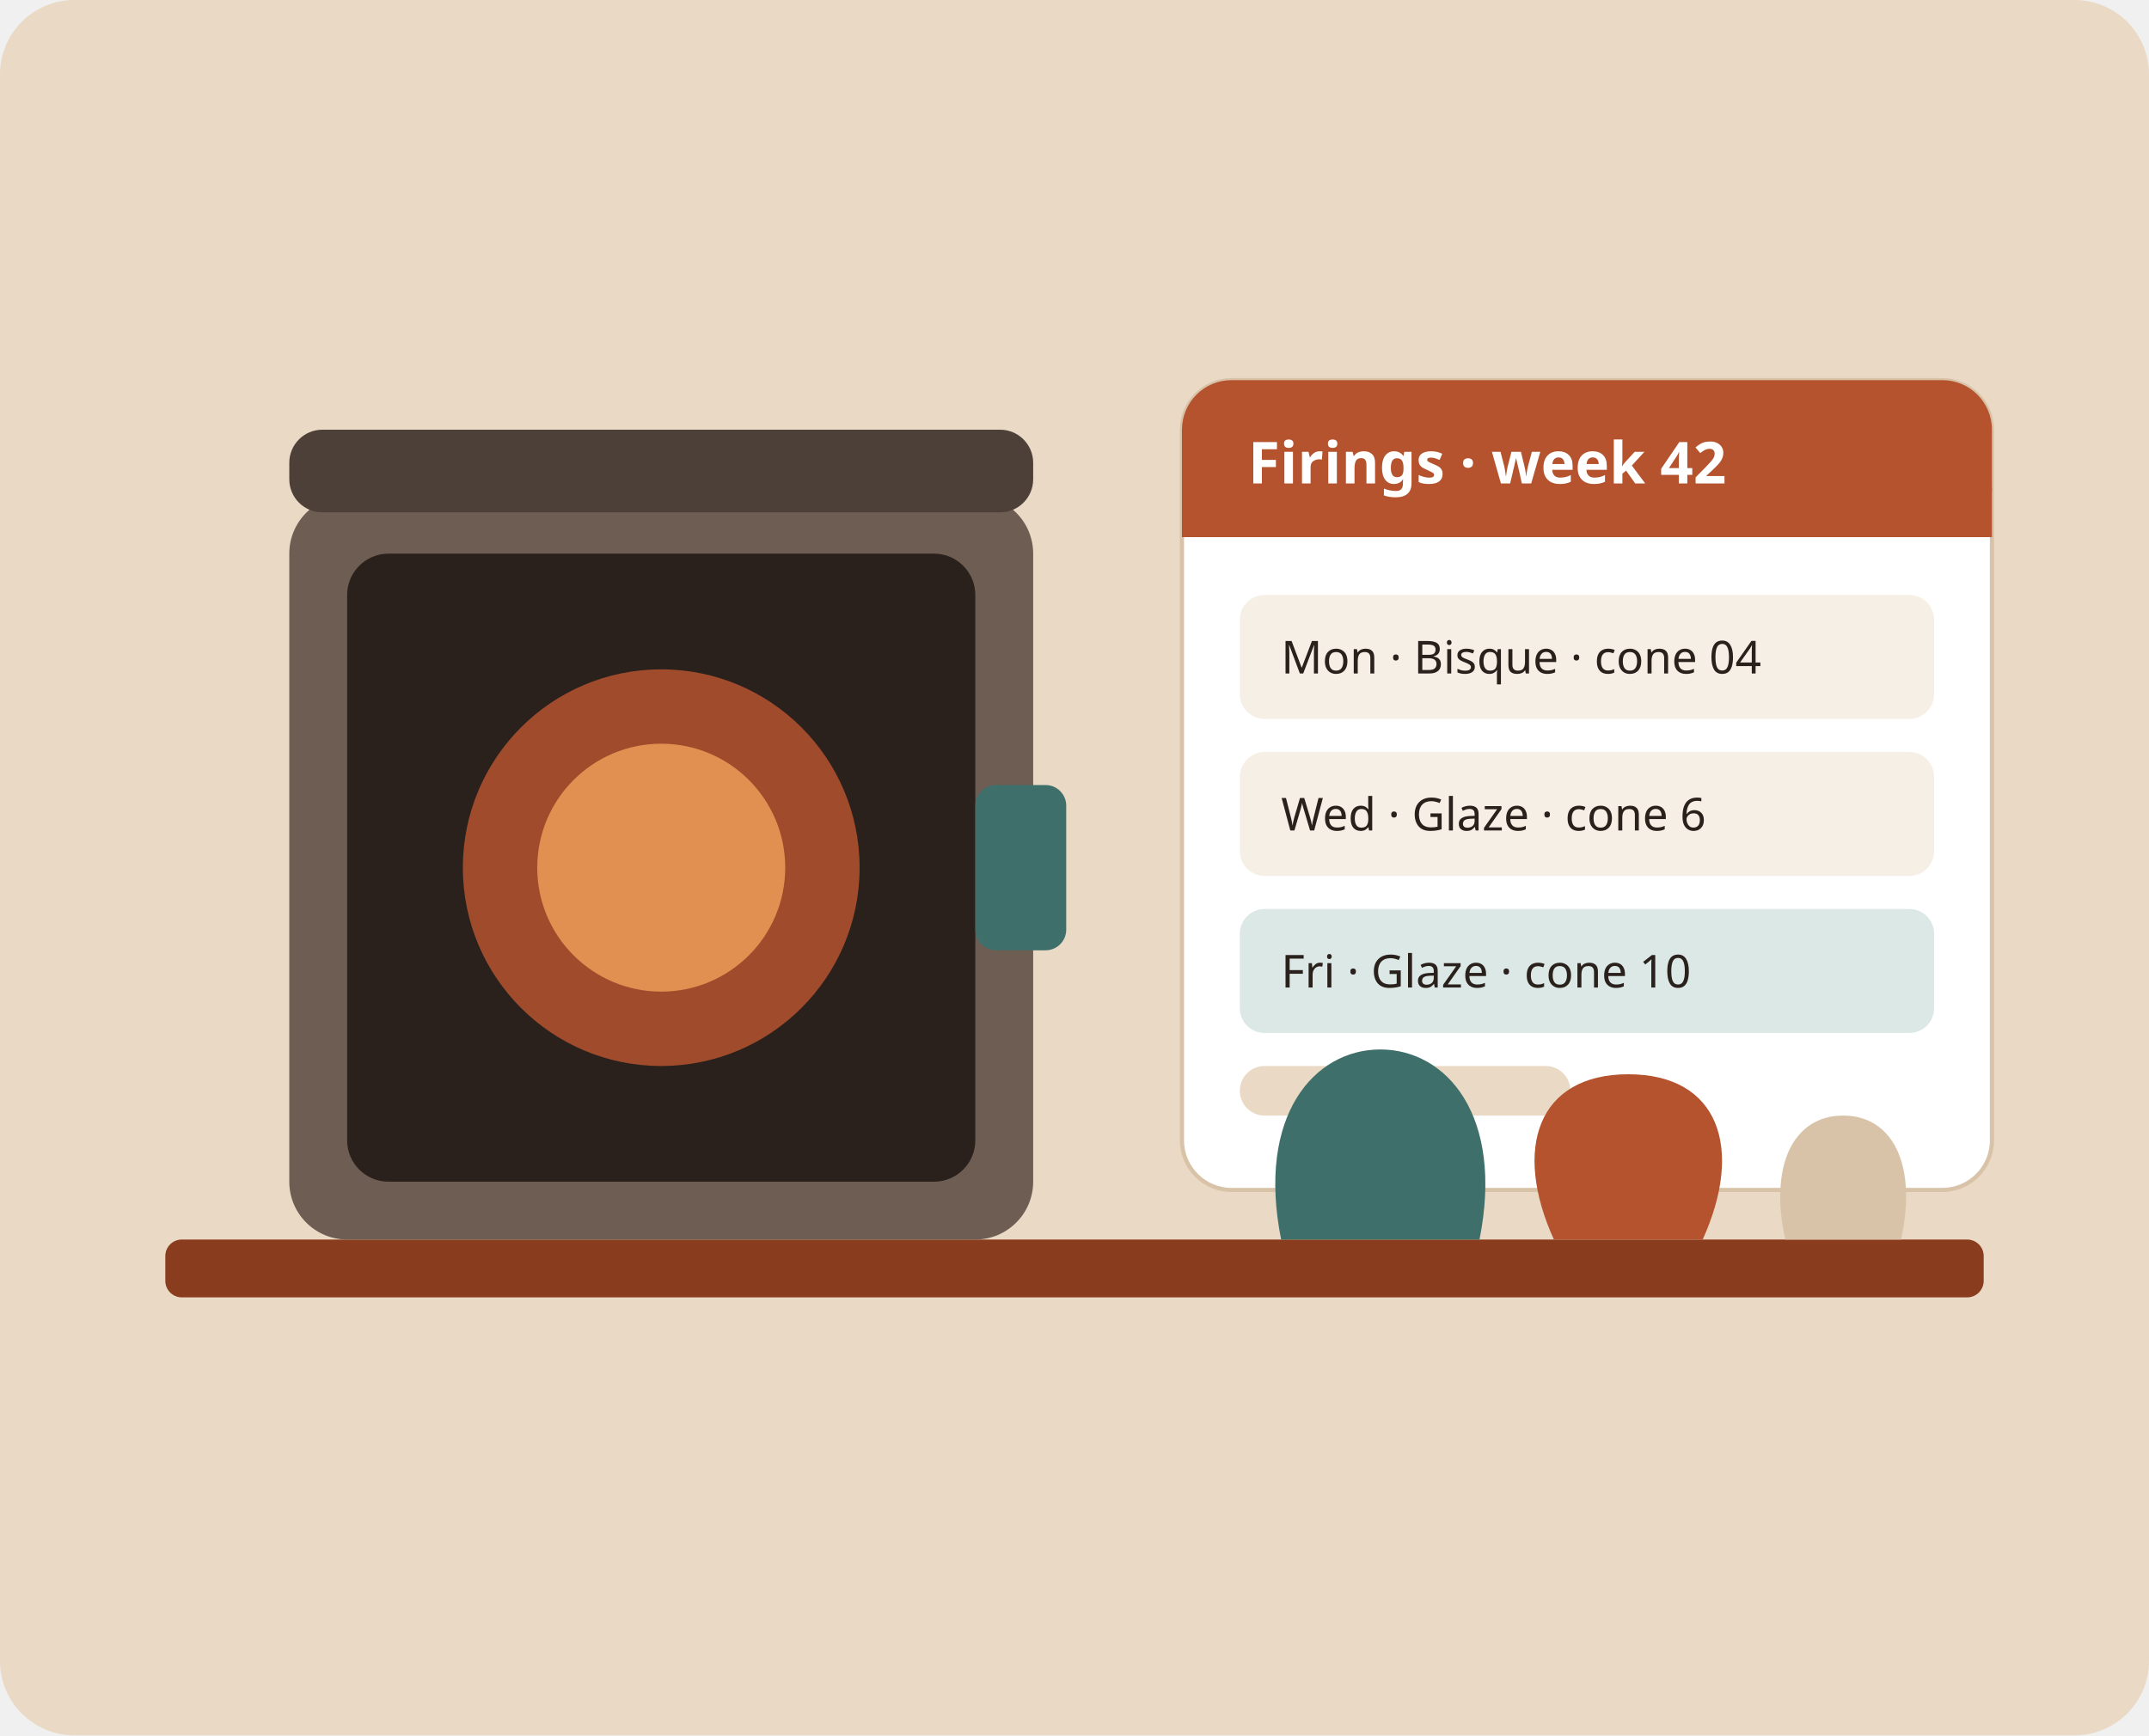
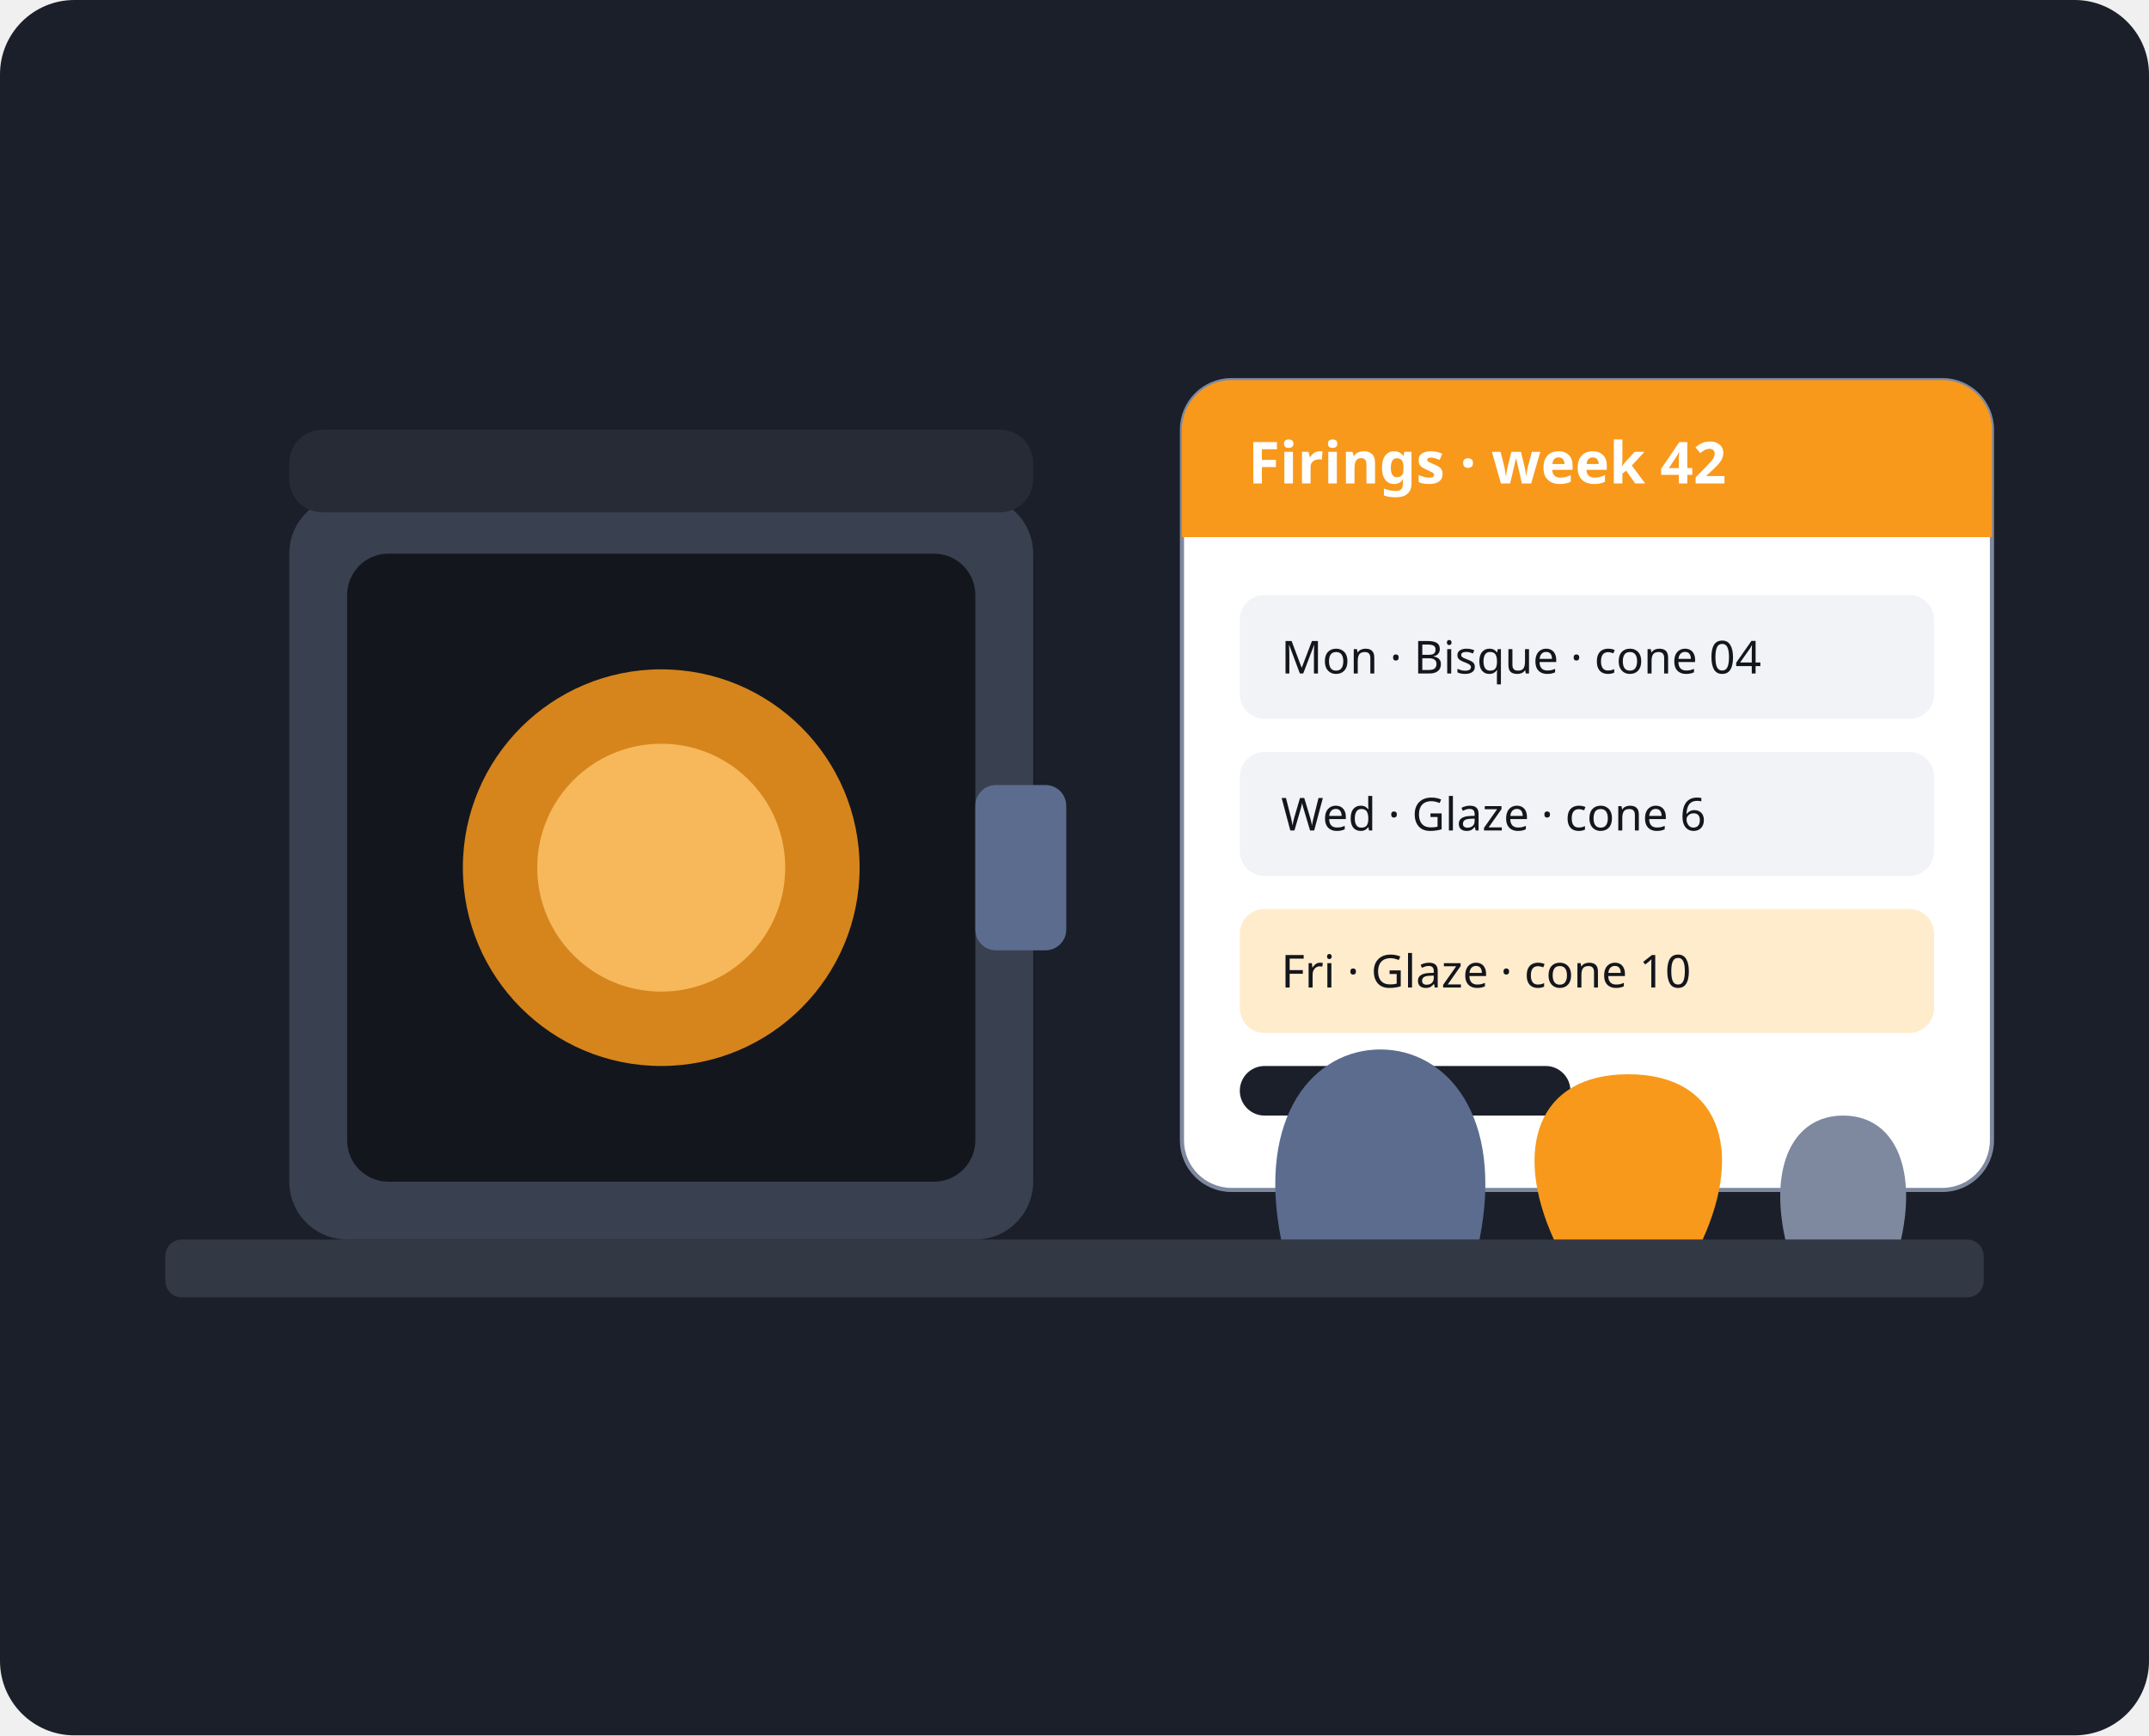
<svg xmlns="http://www.w3.org/2000/svg" viewBox="0 0 520 420">
-   <rect width="520" height="420" rx="18" fill="#ead9c4" />
-   <rect x="40" y="300" width="440" height="14" rx="4" fill="#8a3c1f" />
-   <rect x="70" y="120" width="180" height="180" rx="14" fill="#6d5d52" />
-   <rect x="84" y="134" width="152" height="152" rx="10" fill="#2a211c" />
-   <circle cx="160" cy="210" r="48" fill="#b5532f" opacity="0.85" />
-   <circle cx="160" cy="210" r="30" fill="#f2a15b" opacity="0.8" />
-   <rect x="70" y="104" width="180" height="20" rx="8" fill="#4d4038" />
-   <rect x="236" y="190" width="22" height="40" rx="5" fill="#3f6f6a" />
+   <rect width="520" height="420" rx="18" fill="#1b1f2a" />
+   <rect x="40" y="300" width="440" height="14" rx="4" fill="#333845" />
+   <rect x="70" y="120" width="180" height="180" rx="14" fill="#39404f" />
+   <rect x="84" y="134" width="152" height="152" rx="10" fill="#14161d" />
+   <circle cx="160" cy="210" r="48" fill="#f8991c" opacity="0.85" />
+   <circle cx="160" cy="210" r="30" fill="#ffc46a" opacity="0.8" />
+   <rect x="70" y="104" width="180" height="20" rx="8" fill="#262b36" />
+   <rect x="236" y="190" width="22" height="40" rx="5" fill="#5b6c8f" />
  <g transform="translate(286 92)">
-     <rect width="196" height="196" rx="12" fill="#fff" stroke="#d8c3a8" />
-     <rect width="196" height="38" rx="12" fill="#b5532f" />
-     <rect y="26" width="196" height="12" fill="#b5532f" />
+     <rect width="196" height="196" rx="12" fill="#fff" stroke="#7e89a0" />
+     <rect width="196" height="38" rx="12" fill="#f8991c" />
+     <rect y="26" width="196" height="12" fill="#f8991c" />
    <text x="16" y="25" font-family="system-ui, sans-serif" font-size="14" font-weight="600" fill="#fff">Firings · week 42</text>
-     <g font-family="system-ui, sans-serif" font-size="11" fill="#2a211c">
-       <rect x="14" y="52" width="168" height="30" rx="6" fill="#f6efe6" />
+     <g font-family="system-ui, sans-serif" font-size="11" fill="#14161d">
+       <rect x="14" y="52" width="168" height="30" rx="6" fill="#f1f3f7" />
      <text x="24" y="71">Mon · Bisque · cone 04</text>
-       <rect x="14" y="90" width="168" height="30" rx="6" fill="#f6efe6" />
+       <rect x="14" y="90" width="168" height="30" rx="6" fill="#f1f3f7" />
      <text x="24" y="109">Wed · Glaze · cone 6</text>
-       <rect x="14" y="128" width="168" height="30" rx="6" fill="#dbe8e5" />
+       <rect x="14" y="128" width="168" height="30" rx="6" fill="#ffeccc" />
      <text x="24" y="147">Fri · Glaze · cone 10</text>
-       <rect x="14" y="166" width="80" height="12" rx="6" fill="#ead9c4" />
+       <rect x="14" y="166" width="80" height="12" rx="6" fill="#1b1f2a" />
    </g>
  </g>
-   <path d="M310 300c-6-30 8-46 24-46s30 16 24 46z" fill="#3f6f6a" />
-   <path d="M376 300c-10-22-4-40 18-40s28 18 18 40z" fill="#b5532f" />
-   <path d="M432 300c-4-18 2-30 14-30s18 12 14 30z" fill="#d8c3a8" />
+   <path d="M310 300c-6-30 8-46 24-46s30 16 24 46z" fill="#5b6c8f" />
+   <path d="M376 300c-10-22-4-40 18-40s28 18 18 40z" fill="#f8991c" />
+   <path d="M432 300c-4-18 2-30 14-30s18 12 14 30z" fill="#7e89a0" />
</svg>
